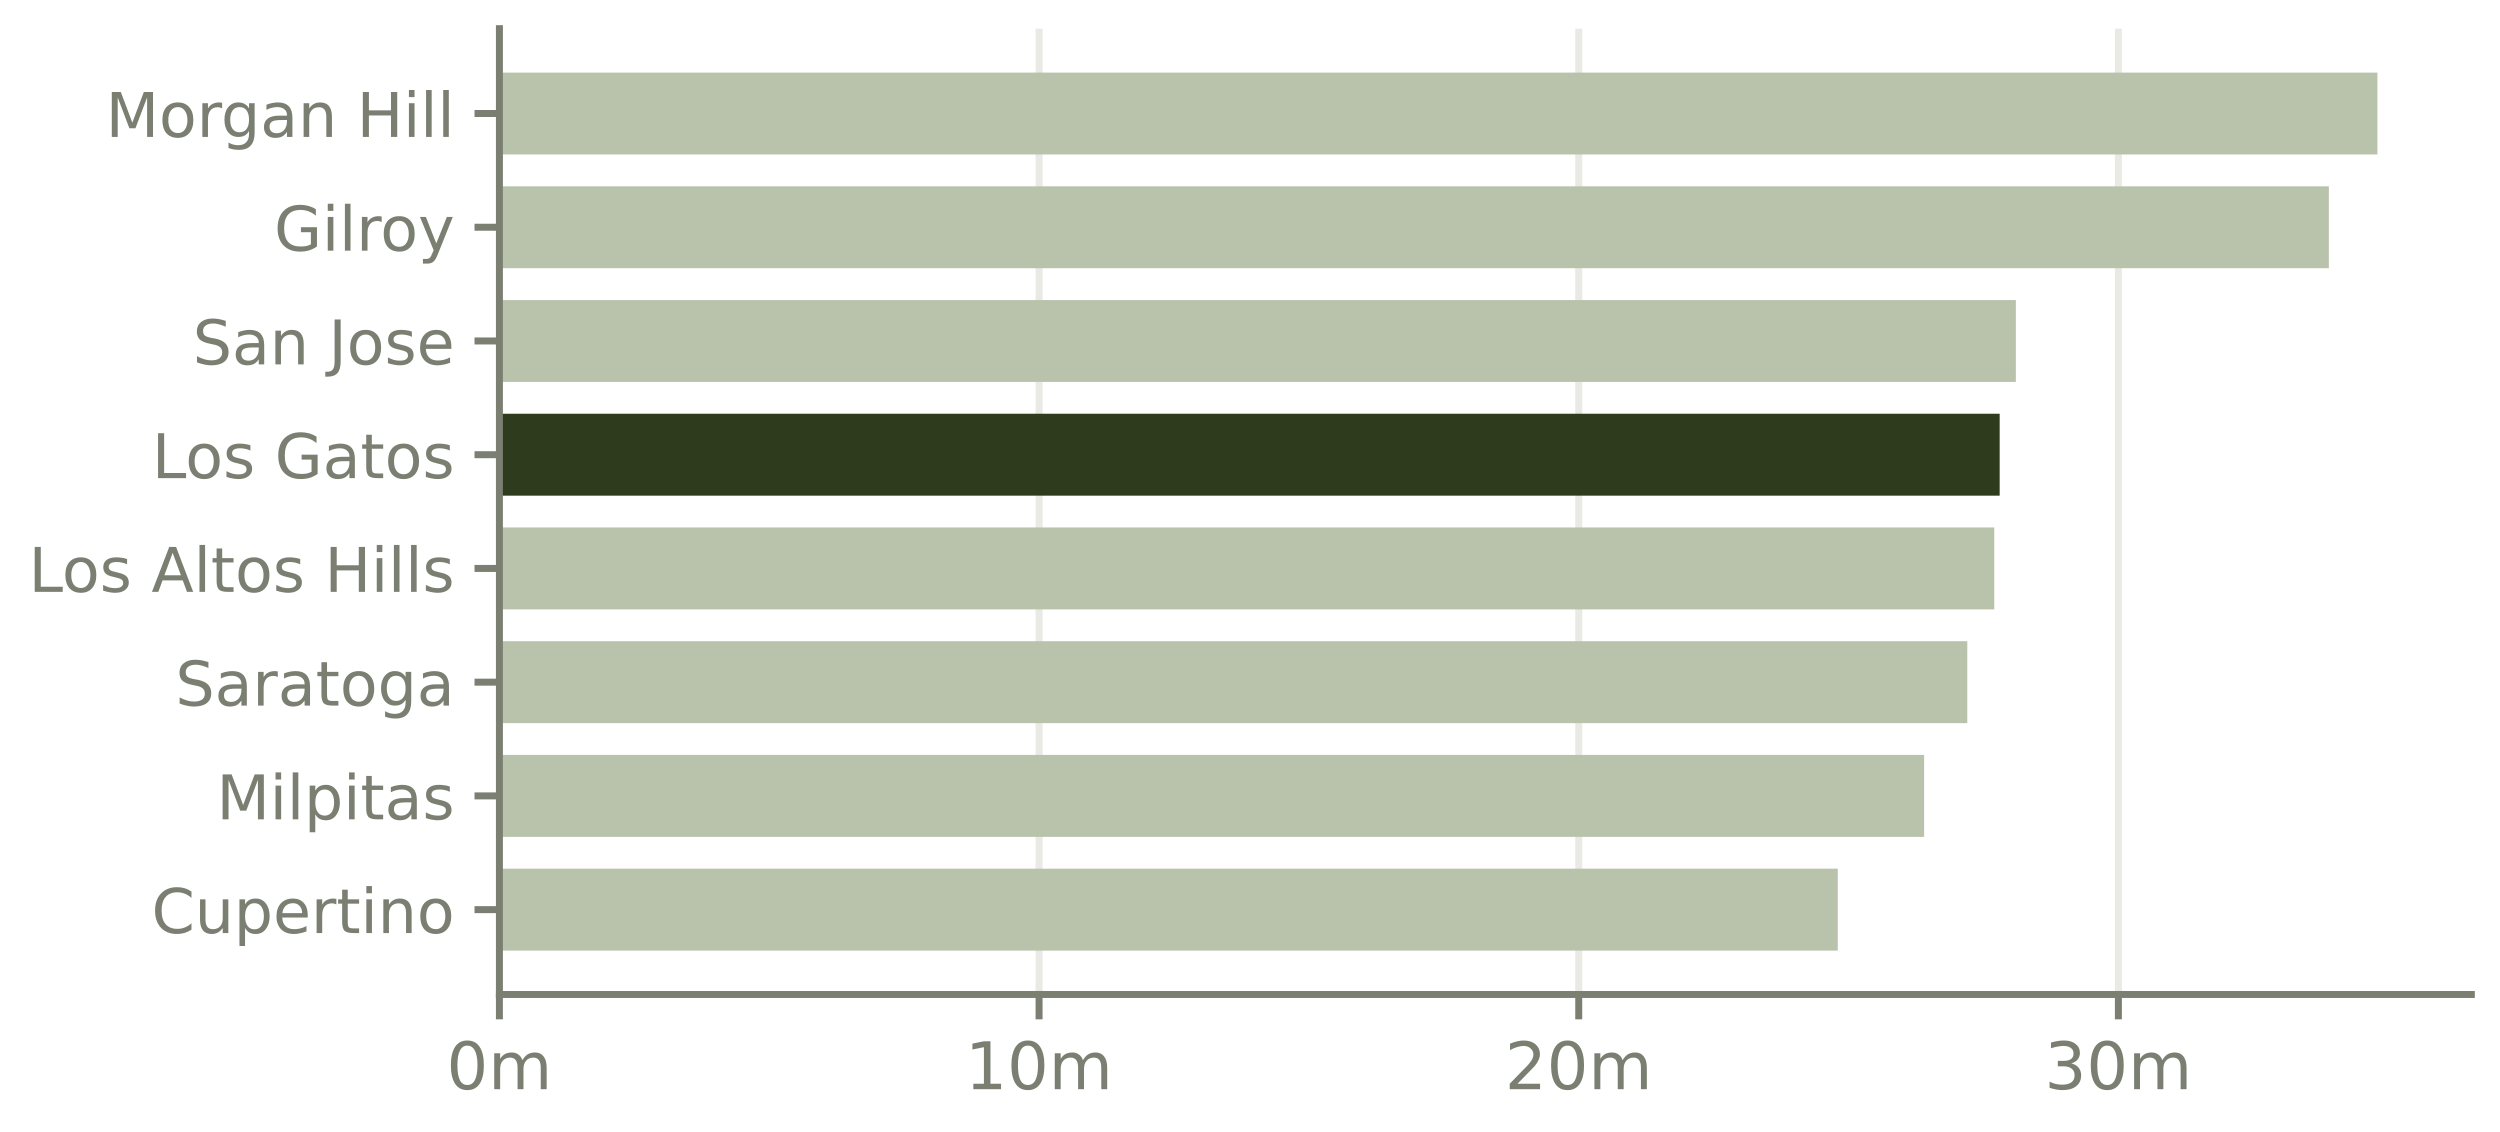
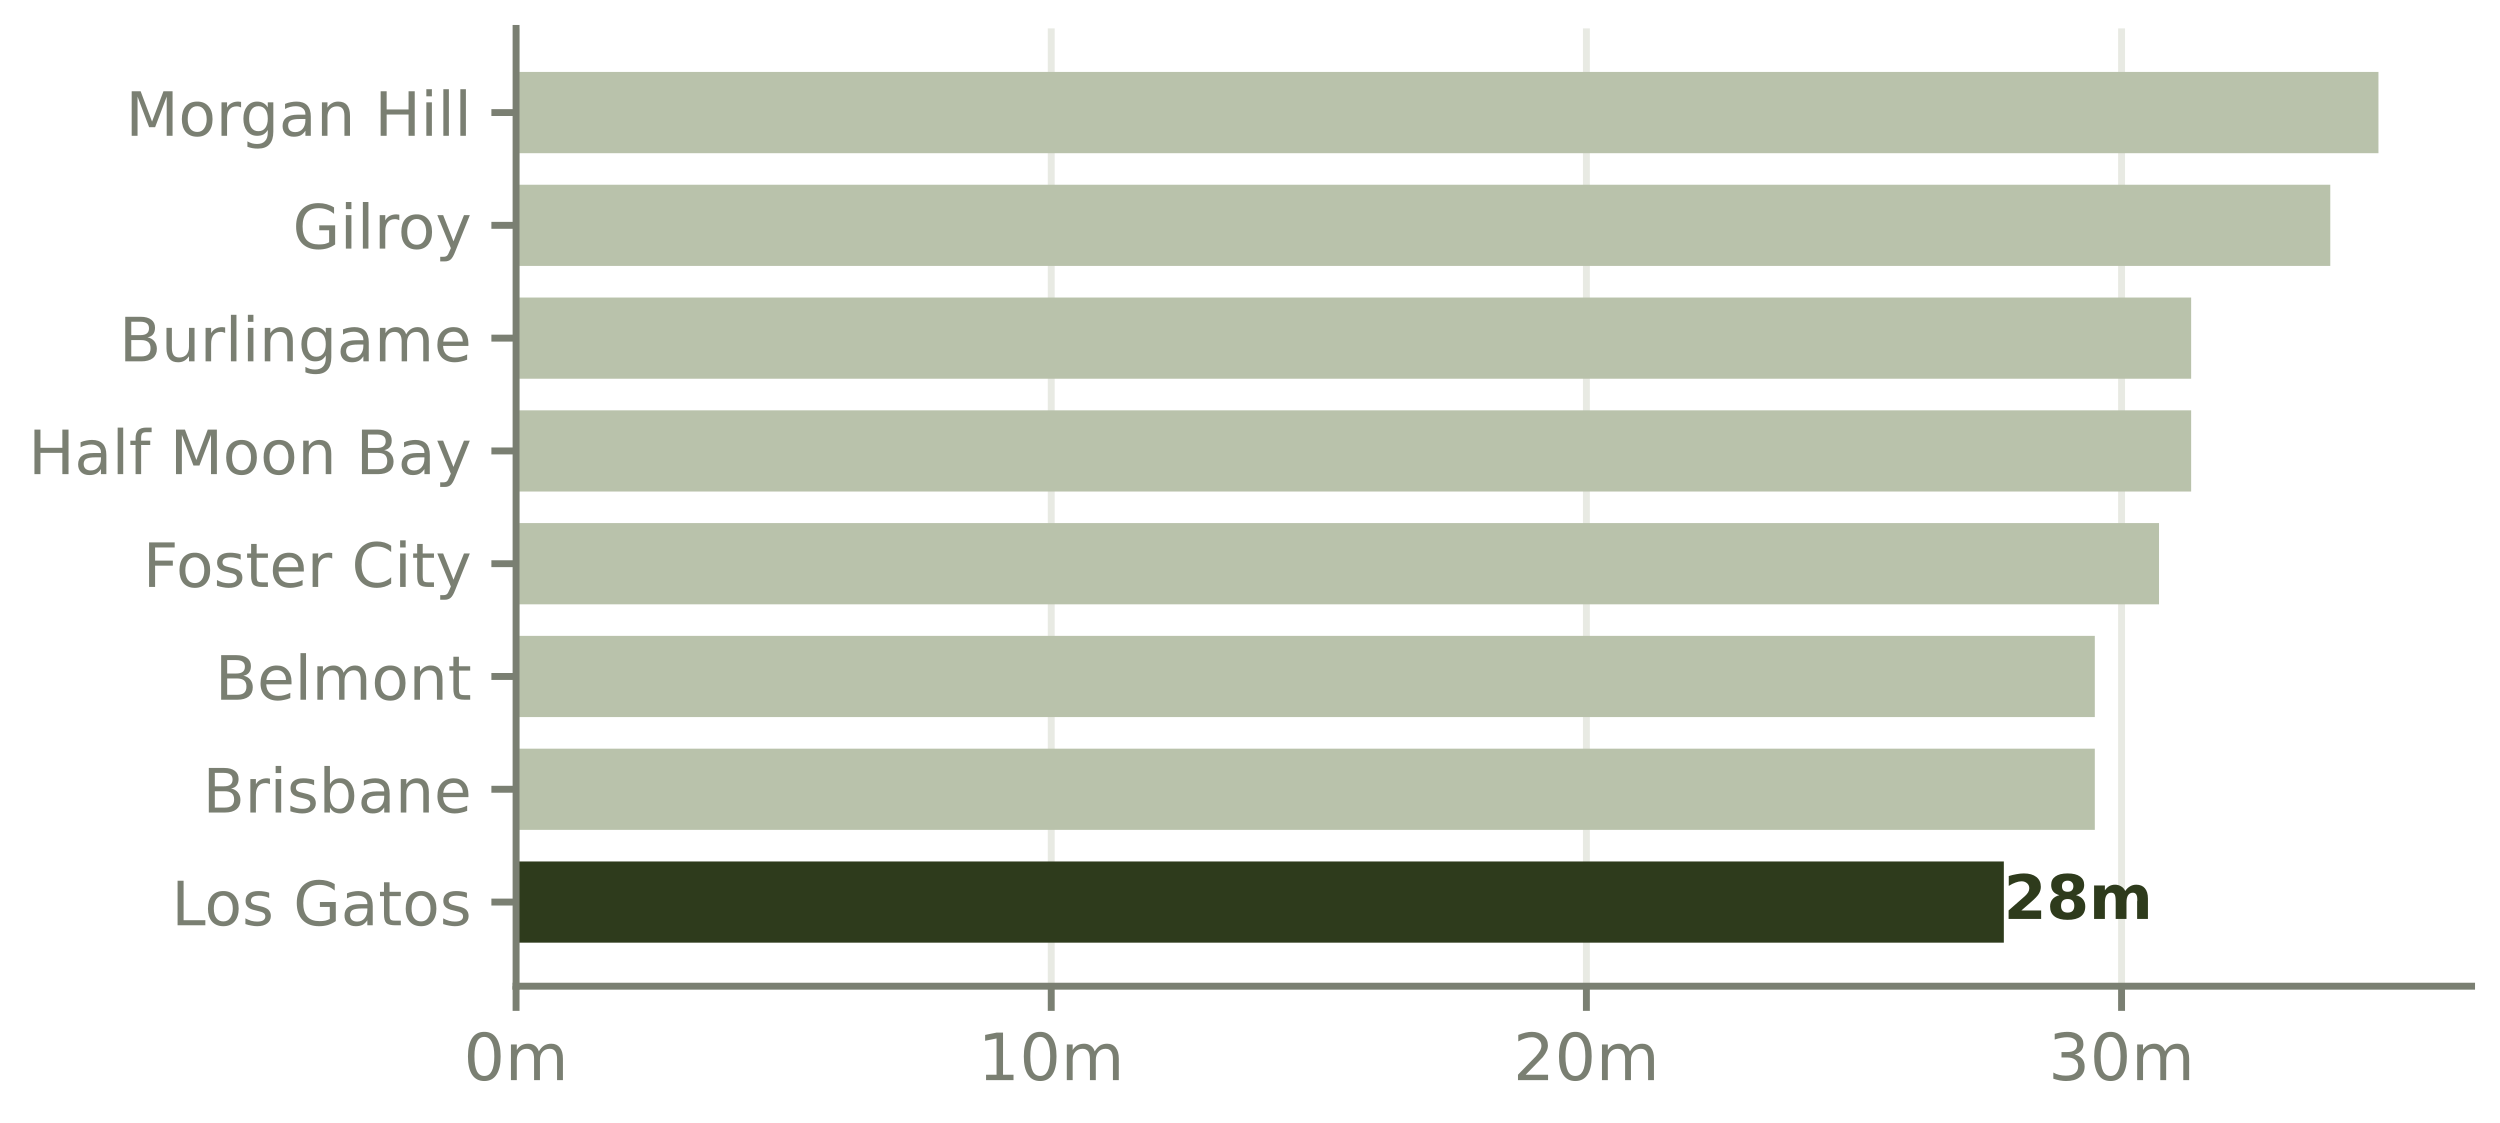
- <svg xmlns="http://www.w3.org/2000/svg" xmlns:xlink="http://www.w3.org/1999/xlink" width="251.138pt" height="113.668pt" viewBox="0 0 251.138 113.668" version="1.1">
+ <svg xmlns="http://www.w3.org/2000/svg" xmlns:xlink="http://www.w3.org/1999/xlink" width="253.247pt" height="113.668pt" viewBox="0 0 253.247 113.668" version="1.1">
  <defs>
    <style type="text/css">*{stroke-linejoin: round; stroke-linecap: butt}</style>
  </defs>
  <g id="figure_1">
    <g id="patch_1">
-       <path d="M 0 113.668  L 251.138 113.668  L 251.138 0  L 0 0  L 0 113.668  z " style="fill: none" />
+       <path d="M 0 113.668  L 253.247 113.668  L 253.247 0  L 0 0  L 0 113.668  z " style="fill: none" />
    </g>
    <g id="axes_1">
      <g id="patch_2">
-         <path d="M 50.168 99.9  L 248.258 99.9  L 248.258 2.88  L 50.168 2.88  L 50.168 99.9  z " style="fill: none" />
+         <path d="M 52.277 99.9  L 250.367 99.9  L 250.367 2.88  L 52.277 2.88  L 52.277 99.9  z " style="fill: none" />
      </g>
      <g id="matplotlib.axis_1">
        <g id="xtick_1">
          <g id="line2d_1">
-             <path d="M 50.168 99.9  L 50.168 2.88  " clip-path="url(#pd16d760282)" style="fill: none; stroke: #e8eae3; stroke-width: 0.7; stroke-linecap: square" />
+             <path d="M 52.277 99.9  L 52.277 2.88  " clip-path="url(#p1cfa4f8dc6)" style="fill: none; stroke: #e8eae3; stroke-width: 0.7; stroke-linecap: square" />
          </g>
          <g id="line2d_2">
            <defs>
-               <path id="m0d967fe4f7" d="M 0 0  L 0 2.5  " style="stroke: #7a7f72; stroke-width: 0.7" />
+               <path id="m467a22363f" d="M 0 0  L 0 2.5  " style="stroke: #7a7f72; stroke-width: 0.7" />
            </defs>
            <g>
-               <use xlink:href="#m0d967fe4f7" x="50.168" y="99.9" style="fill: #7a7f72; stroke: #7a7f72; stroke-width: 0.7" />
+               <use xlink:href="#m467a22363f" x="52.277" y="99.9" style="fill: #7a7f72; stroke: #7a7f72; stroke-width: 0.7" />
            </g>
          </g>
          <g id="text_1">
-             <text style="font-size: 6.6px; font-family: 'DejaVu Sans'; text-anchor: middle; fill: #7a7f72" x="50.168" y="109.415" transform="rotate(-0 50.16775 109.415)">0m</text>
+             <text style="font-size: 6.6px; font-family: 'DejaVu Sans'; text-anchor: middle; fill: #7a7f72" x="52.277" y="109.415" transform="rotate(-0 52.27672 109.415)">0m</text>
          </g>
        </g>
        <g id="xtick_2">
          <g id="line2d_3">
-             <path d="M 104.38 99.9  L 104.38 2.88  " clip-path="url(#pd16d760282)" style="fill: none; stroke: #e8eae3; stroke-width: 0.7; stroke-linecap: square" />
+             <path d="M 106.489 99.9  L 106.489 2.88  " clip-path="url(#p1cfa4f8dc6)" style="fill: none; stroke: #e8eae3; stroke-width: 0.7; stroke-linecap: square" />
          </g>
          <g id="line2d_4">
            <g>
-               <use xlink:href="#m0d967fe4f7" x="104.38" y="99.9" style="fill: #7a7f72; stroke: #7a7f72; stroke-width: 0.7" />
+               <use xlink:href="#m467a22363f" x="106.489" y="99.9" style="fill: #7a7f72; stroke: #7a7f72; stroke-width: 0.7" />
            </g>
          </g>
          <g id="text_2">
-             <text style="font-size: 6.6px; font-family: 'DejaVu Sans'; text-anchor: middle; fill: #7a7f72" x="104.38" y="109.415" transform="rotate(-0 104.3796 109.415)">10m</text>
+             <text style="font-size: 6.6px; font-family: 'DejaVu Sans'; text-anchor: middle; fill: #7a7f72" x="106.489" y="109.415" transform="rotate(-0 106.4885 109.415)">10m</text>
          </g>
        </g>
        <g id="xtick_3">
          <g id="line2d_5">
-             <path d="M 158.591 99.9  L 158.591 2.88  " clip-path="url(#pd16d760282)" style="fill: none; stroke: #e8eae3; stroke-width: 0.7; stroke-linecap: square" />
+             <path d="M 160.7 99.9  L 160.7 2.88  " clip-path="url(#p1cfa4f8dc6)" style="fill: none; stroke: #e8eae3; stroke-width: 0.7; stroke-linecap: square" />
          </g>
          <g id="line2d_6">
            <g>
-               <use xlink:href="#m0d967fe4f7" x="158.591" y="99.9" style="fill: #7a7f72; stroke: #7a7f72; stroke-width: 0.7" />
+               <use xlink:href="#m467a22363f" x="160.7" y="99.9" style="fill: #7a7f72; stroke: #7a7f72; stroke-width: 0.7" />
            </g>
          </g>
          <g id="text_3">
-             <text style="font-size: 6.6px; font-family: 'DejaVu Sans'; text-anchor: middle; fill: #7a7f72" x="158.591" y="109.415" transform="rotate(-0 158.5914 109.415)">20m</text>
+             <text style="font-size: 6.6px; font-family: 'DejaVu Sans'; text-anchor: middle; fill: #7a7f72" x="160.7" y="109.415" transform="rotate(-0 160.7004 109.415)">20m</text>
          </g>
        </g>
        <g id="xtick_4">
          <g id="line2d_7">
-             <path d="M 212.803 99.9  L 212.803 2.88  " clip-path="url(#pd16d760282)" style="fill: none; stroke: #e8eae3; stroke-width: 0.7; stroke-linecap: square" />
+             <path d="M 214.912 99.9  L 214.912 2.88  " clip-path="url(#p1cfa4f8dc6)" style="fill: none; stroke: #e8eae3; stroke-width: 0.7; stroke-linecap: square" />
          </g>
          <g id="line2d_8">
            <g>
-               <use xlink:href="#m0d967fe4f7" x="212.803" y="99.9" style="fill: #7a7f72; stroke: #7a7f72; stroke-width: 0.7" />
+               <use xlink:href="#m467a22363f" x="214.912" y="99.9" style="fill: #7a7f72; stroke: #7a7f72; stroke-width: 0.7" />
            </g>
          </g>
          <g id="text_4">
-             <text style="font-size: 6.6px; font-family: 'DejaVu Sans'; text-anchor: middle; fill: #7a7f72" x="212.803" y="109.415" transform="rotate(-0 212.8032 109.415)">30m</text>
+             <text style="font-size: 6.6px; font-family: 'DejaVu Sans'; text-anchor: middle; fill: #7a7f72" x="214.912" y="109.415" transform="rotate(-0 214.9122 109.415)">30m</text>
          </g>
        </g>
      </g>
      <g id="matplotlib.axis_2">
        <g id="ytick_1">
          <g id="line2d_9">
            <defs>
-               <path id="m8ae21d4172" d="M 0 0  L -2.5 0  " style="stroke: #7a7f72; stroke-width: 0.7" />
+               <path id="m2e7184cd6d" d="M 0 0  L -2.5 0  " style="stroke: #7a7f72; stroke-width: 0.7" />
            </defs>
            <g>
-               <use xlink:href="#m8ae21d4172" x="50.168" y="91.377" style="fill: #7a7f72; stroke: #7a7f72; stroke-width: 0.7" />
+               <use xlink:href="#m2e7184cd6d" x="52.277" y="91.377" style="fill: #7a7f72; stroke: #7a7f72; stroke-width: 0.7" />
            </g>
          </g>
          <g id="text_5">
-             <text style="font-size: 6.2px; font-family: 'DejaVu Sans'; text-anchor: end; fill: #7a7f72" x="45.668" y="93.733" transform="rotate(-0 45.66775 93.73256)">Cupertino</text>
+             <text style="font-size: 6.2px; font-family: 'DejaVu Sans'; text-anchor: end; fill: #7a7f72" x="47.777" y="93.733" transform="rotate(-0 47.77672 93.73256)">Los Gatos</text>
          </g>
        </g>
        <g id="ytick_2">
          <g id="line2d_10">
            <g>
-               <use xlink:href="#m8ae21d4172" x="50.168" y="79.952" style="fill: #7a7f72; stroke: #7a7f72; stroke-width: 0.7" />
+               <use xlink:href="#m2e7184cd6d" x="52.277" y="79.952" style="fill: #7a7f72; stroke: #7a7f72; stroke-width: 0.7" />
            </g>
          </g>
          <g id="text_6">
-             <text style="font-size: 6.2px; font-family: 'DejaVu Sans'; text-anchor: end; fill: #7a7f72" x="45.668" y="82.308" transform="rotate(-0 45.66775 82.30769)">Milpitas</text>
+             <text style="font-size: 6.2px; font-family: 'DejaVu Sans'; text-anchor: end; fill: #7a7f72" x="47.777" y="82.308" transform="rotate(-0 47.77672 82.30769)">Brisbane</text>
          </g>
        </g>
        <g id="ytick_3">
          <g id="line2d_11">
            <g>
-               <use xlink:href="#m8ae21d4172" x="50.168" y="68.527" style="fill: #7a7f72; stroke: #7a7f72; stroke-width: 0.7" />
+               <use xlink:href="#m2e7184cd6d" x="52.277" y="68.527" style="fill: #7a7f72; stroke: #7a7f72; stroke-width: 0.7" />
            </g>
          </g>
          <g id="text_7">
-             <text style="font-size: 6.2px; font-family: 'DejaVu Sans'; text-anchor: end; fill: #7a7f72" x="45.668" y="70.883" transform="rotate(-0 45.66775 70.88282)">Saratoga</text>
+             <text style="font-size: 6.2px; font-family: 'DejaVu Sans'; text-anchor: end; fill: #7a7f72" x="47.777" y="70.883" transform="rotate(-0 47.77672 70.88282)">Belmont</text>
          </g>
        </g>
        <g id="ytick_4">
          <g id="line2d_12">
            <g>
-               <use xlink:href="#m8ae21d4172" x="50.168" y="57.102" style="fill: #7a7f72; stroke: #7a7f72; stroke-width: 0.7" />
+               <use xlink:href="#m2e7184cd6d" x="52.277" y="57.102" style="fill: #7a7f72; stroke: #7a7f72; stroke-width: 0.7" />
            </g>
          </g>
          <g id="text_8">
-             <text style="font-size: 6.2px; font-family: 'DejaVu Sans'; text-anchor: end; fill: #7a7f72" x="45.668" y="59.458" transform="rotate(-0 45.66775 59.45795)">Los Altos Hills</text>
+             <text style="font-size: 6.2px; font-family: 'DejaVu Sans'; text-anchor: end; fill: #7a7f72" x="47.777" y="59.458" transform="rotate(-0 47.77672 59.45795)">Foster City</text>
          </g>
        </g>
        <g id="ytick_5">
          <g id="line2d_13">
            <g>
-               <use xlink:href="#m8ae21d4172" x="50.168" y="45.678" style="fill: #7a7f72; stroke: #7a7f72; stroke-width: 0.7" />
+               <use xlink:href="#m2e7184cd6d" x="52.277" y="45.678" style="fill: #7a7f72; stroke: #7a7f72; stroke-width: 0.7" />
            </g>
          </g>
          <g id="text_9">
-             <text style="font-size: 6.2px; font-family: 'DejaVu Sans'; text-anchor: end; fill: #7a7f72" x="45.668" y="48.033" transform="rotate(-0 45.66775 48.03308)">Los Gatos</text>
+             <text style="font-size: 6.2px; font-family: 'DejaVu Sans'; text-anchor: end; fill: #7a7f72" x="47.777" y="48.033" transform="rotate(-0 47.77672 48.03308)">Half Moon Bay</text>
          </g>
        </g>
        <g id="ytick_6">
          <g id="line2d_14">
            <g>
-               <use xlink:href="#m8ae21d4172" x="50.168" y="34.253" style="fill: #7a7f72; stroke: #7a7f72; stroke-width: 0.7" />
+               <use xlink:href="#m2e7184cd6d" x="52.277" y="34.253" style="fill: #7a7f72; stroke: #7a7f72; stroke-width: 0.7" />
            </g>
          </g>
          <g id="text_10">
-             <text style="font-size: 6.2px; font-family: 'DejaVu Sans'; text-anchor: end; fill: #7a7f72" x="45.668" y="36.608" transform="rotate(-0 45.66775 36.60821)">San Jose</text>
+             <text style="font-size: 6.2px; font-family: 'DejaVu Sans'; text-anchor: end; fill: #7a7f72" x="47.777" y="36.608" transform="rotate(-0 47.77672 36.60821)">Burlingame</text>
          </g>
        </g>
        <g id="ytick_7">
          <g id="line2d_15">
            <g>
-               <use xlink:href="#m8ae21d4172" x="50.168" y="22.828" style="fill: #7a7f72; stroke: #7a7f72; stroke-width: 0.7" />
+               <use xlink:href="#m2e7184cd6d" x="52.277" y="22.828" style="fill: #7a7f72; stroke: #7a7f72; stroke-width: 0.7" />
            </g>
          </g>
          <g id="text_11">
-             <text style="font-size: 6.2px; font-family: 'DejaVu Sans'; text-anchor: end; fill: #7a7f72" x="45.668" y="25.183" transform="rotate(-0 45.66775 25.18334)">Gilroy</text>
+             <text style="font-size: 6.2px; font-family: 'DejaVu Sans'; text-anchor: end; fill: #7a7f72" x="47.777" y="25.183" transform="rotate(-0 47.77672 25.18334)">Gilroy</text>
          </g>
        </g>
        <g id="ytick_8">
          <g id="line2d_16">
            <g>
-               <use xlink:href="#m8ae21d4172" x="50.168" y="11.403" style="fill: #7a7f72; stroke: #7a7f72; stroke-width: 0.7" />
+               <use xlink:href="#m2e7184cd6d" x="52.277" y="11.403" style="fill: #7a7f72; stroke: #7a7f72; stroke-width: 0.7" />
            </g>
          </g>
          <g id="text_12">
-             <text style="font-size: 6.2px; font-family: 'DejaVu Sans'; text-anchor: end; fill: #7a7f72" x="45.668" y="13.758" transform="rotate(-0 45.66775 13.75847)">Morgan Hill</text>
+             <text style="font-size: 6.2px; font-family: 'DejaVu Sans'; text-anchor: end; fill: #7a7f72" x="47.777" y="13.758" transform="rotate(-0 47.77672 13.75847)">Morgan Hill</text>
          </g>
        </g>
      </g>
      <g id="patch_3">
-         <path d="M 50.168 95.49  L 184.613 95.49  L 184.613 87.264  L 50.168 87.264  z " clip-path="url(#pd16d760282)" style="fill: #b9c2ab" />
+         <path d="M 52.277 95.49  L 202.986 95.49  L 202.986 87.264  L 52.277 87.264  z " clip-path="url(#p1cfa4f8dc6)" style="fill: #2e3b1c" />
      </g>
      <g id="patch_4">
-         <path d="M 50.168 84.065  L 193.287 84.065  L 193.287 75.839  L 50.168 75.839  z " clip-path="url(#pd16d760282)" style="fill: #b9c2ab" />
+         <path d="M 52.277 84.065  L 212.202 84.065  L 212.202 75.839  L 52.277 75.839  z " clip-path="url(#p1cfa4f8dc6)" style="fill: #b9c2ab" />
      </g>
      <g id="patch_5">
-         <path d="M 50.168 72.64  L 197.624 72.64  L 197.624 64.414  L 50.168 64.414  z " clip-path="url(#pd16d760282)" style="fill: #b9c2ab" />
+         <path d="M 52.277 72.64  L 212.202 72.64  L 212.202 64.414  L 52.277 64.414  z " clip-path="url(#p1cfa4f8dc6)" style="fill: #b9c2ab" />
      </g>
      <g id="patch_6">
-         <path d="M 50.168 61.215  L 200.334 61.215  L 200.334 52.989  L 50.168 52.989  z " clip-path="url(#pd16d760282)" style="fill: #b9c2ab" />
+         <path d="M 52.277 61.215  L 218.707 61.215  L 218.707 52.989  L 52.277 52.989  z " clip-path="url(#p1cfa4f8dc6)" style="fill: #b9c2ab" />
      </g>
      <g id="patch_7">
-         <path d="M 50.168 49.791  L 200.877 49.791  L 200.877 41.565  L 50.168 41.565  z " clip-path="url(#pd16d760282)" style="fill: #2e3b1c" />
+         <path d="M 52.277 49.791  L 221.96 49.791  L 221.96 41.565  L 52.277 41.565  z " clip-path="url(#p1cfa4f8dc6)" style="fill: #b9c2ab" />
      </g>
      <g id="patch_8">
-         <path d="M 50.168 38.366  L 202.503 38.366  L 202.503 30.14  L 50.168 30.14  z " clip-path="url(#pd16d760282)" style="fill: #b9c2ab" />
+         <path d="M 52.277 38.366  L 221.96 38.366  L 221.96 30.14  L 52.277 30.14  z " clip-path="url(#p1cfa4f8dc6)" style="fill: #b9c2ab" />
      </g>
      <g id="patch_9">
-         <path d="M 50.168 26.941  L 233.946 26.941  L 233.946 18.715  L 50.168 18.715  z " clip-path="url(#pd16d760282)" style="fill: #b9c2ab" />
+         <path d="M 52.277 26.941  L 236.055 26.941  L 236.055 18.715  L 52.277 18.715  z " clip-path="url(#p1cfa4f8dc6)" style="fill: #b9c2ab" />
      </g>
      <g id="patch_10">
-         <path d="M 50.168 15.516  L 238.825 15.516  L 238.825 7.29  L 50.168 7.29  z " clip-path="url(#pd16d760282)" style="fill: #b9c2ab" />
+         <path d="M 52.277 15.516  L 240.934 15.516  L 240.934 7.29  L 52.277 7.29  z " clip-path="url(#p1cfa4f8dc6)" style="fill: #b9c2ab" />
      </g>
      <g id="patch_11">
-         <path d="M 50.168 99.9  L 50.168 2.88  " style="fill: none; stroke: #7a7f72; stroke-width: 0.7; stroke-linejoin: miter; stroke-linecap: square" />
+         <path d="M 52.277 99.9  L 52.277 2.88  " style="fill: none; stroke: #7a7f72; stroke-width: 0.7; stroke-linejoin: miter; stroke-linecap: square" />
      </g>
      <g id="patch_12">
-         <path d="M 50.168 99.9  L 248.258 99.9  " style="fill: none; stroke: #7a7f72; stroke-width: 0.7; stroke-linejoin: miter; stroke-linecap: square" />
+         <path d="M 52.277 99.9  L 250.367 99.9  " style="fill: none; stroke: #7a7f72; stroke-width: 0.7; stroke-linejoin: miter; stroke-linecap: square" />
+       </g>
+       <g id="text_13">
+         <text style="font-weight: 700; font-size: 6.2px; font-family: 'DejaVu Sans'; text-anchor: start; fill: #2e3b1c" x="202.986" y="93.088" transform="rotate(-0 202.9856 93.08786)"> 28m</text>
      </g>
    </g>
  </g>
  <defs>
-     <clipPath id="pd16d760282">
-       <rect x="50.168" y="2.88" width="198.09" height="97.02" />
+     <clipPath id="p1cfa4f8dc6">
+       <rect x="52.277" y="2.88" width="198.09" height="97.02" />
    </clipPath>
  </defs>
</svg>
